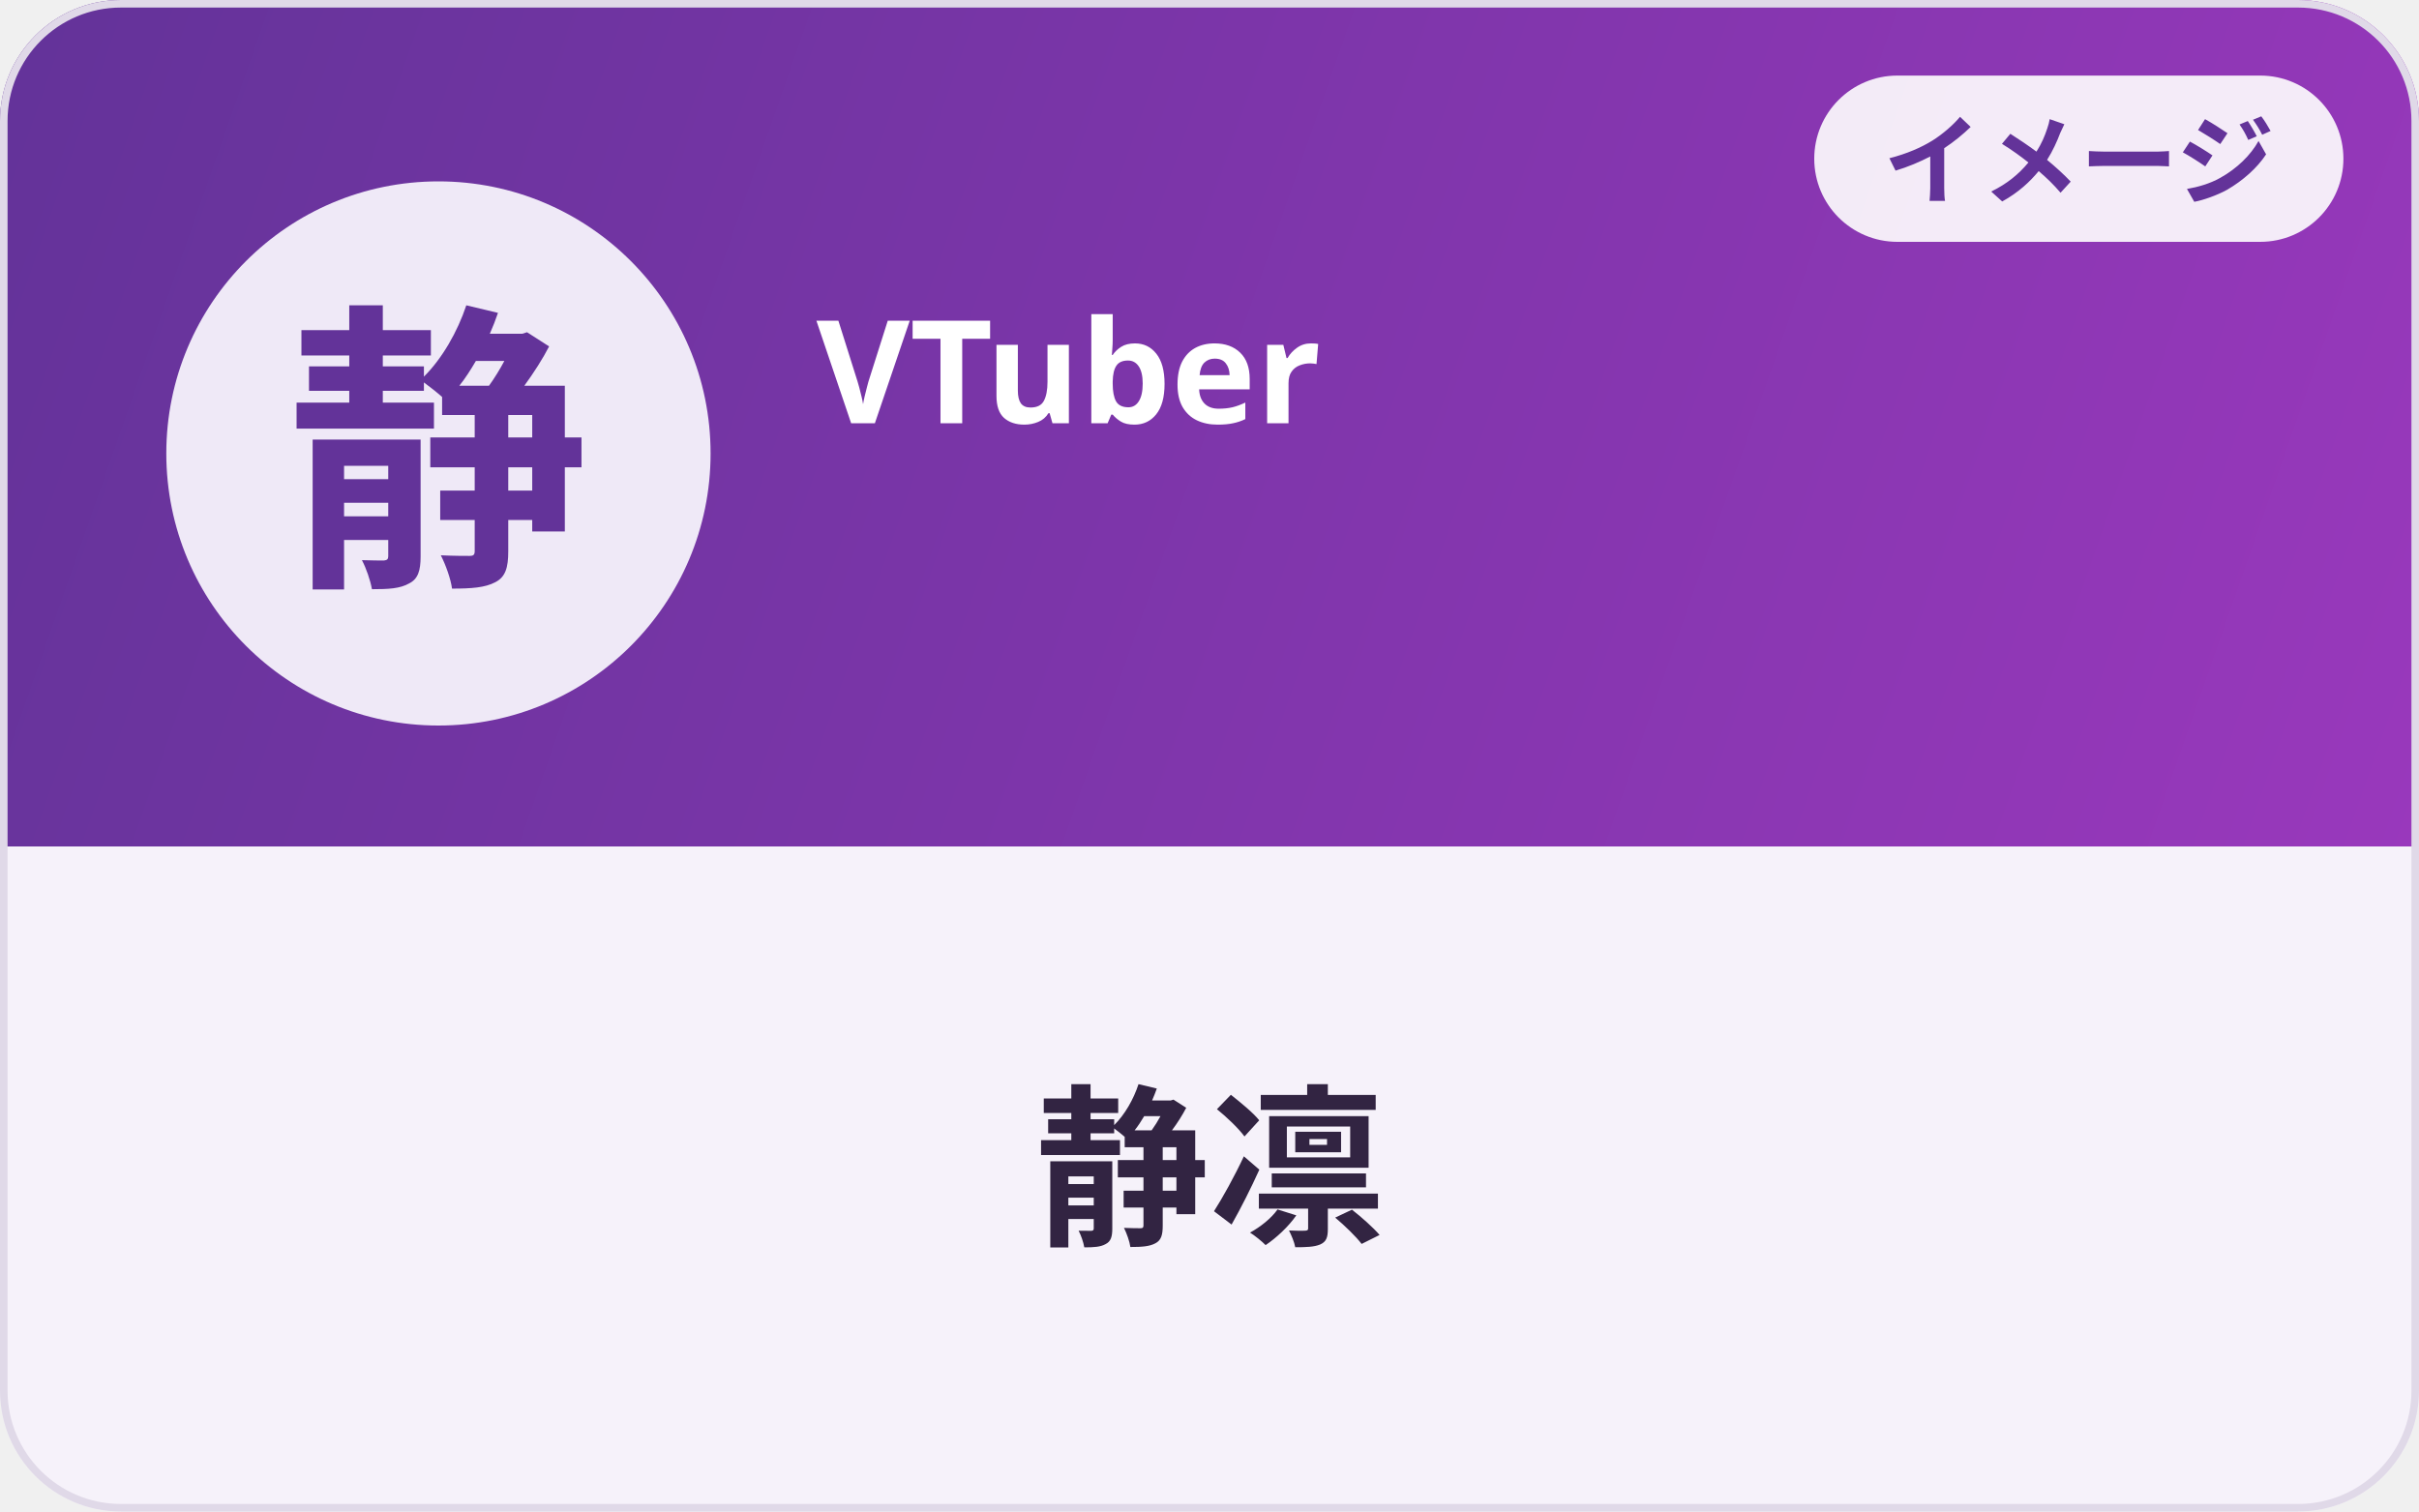
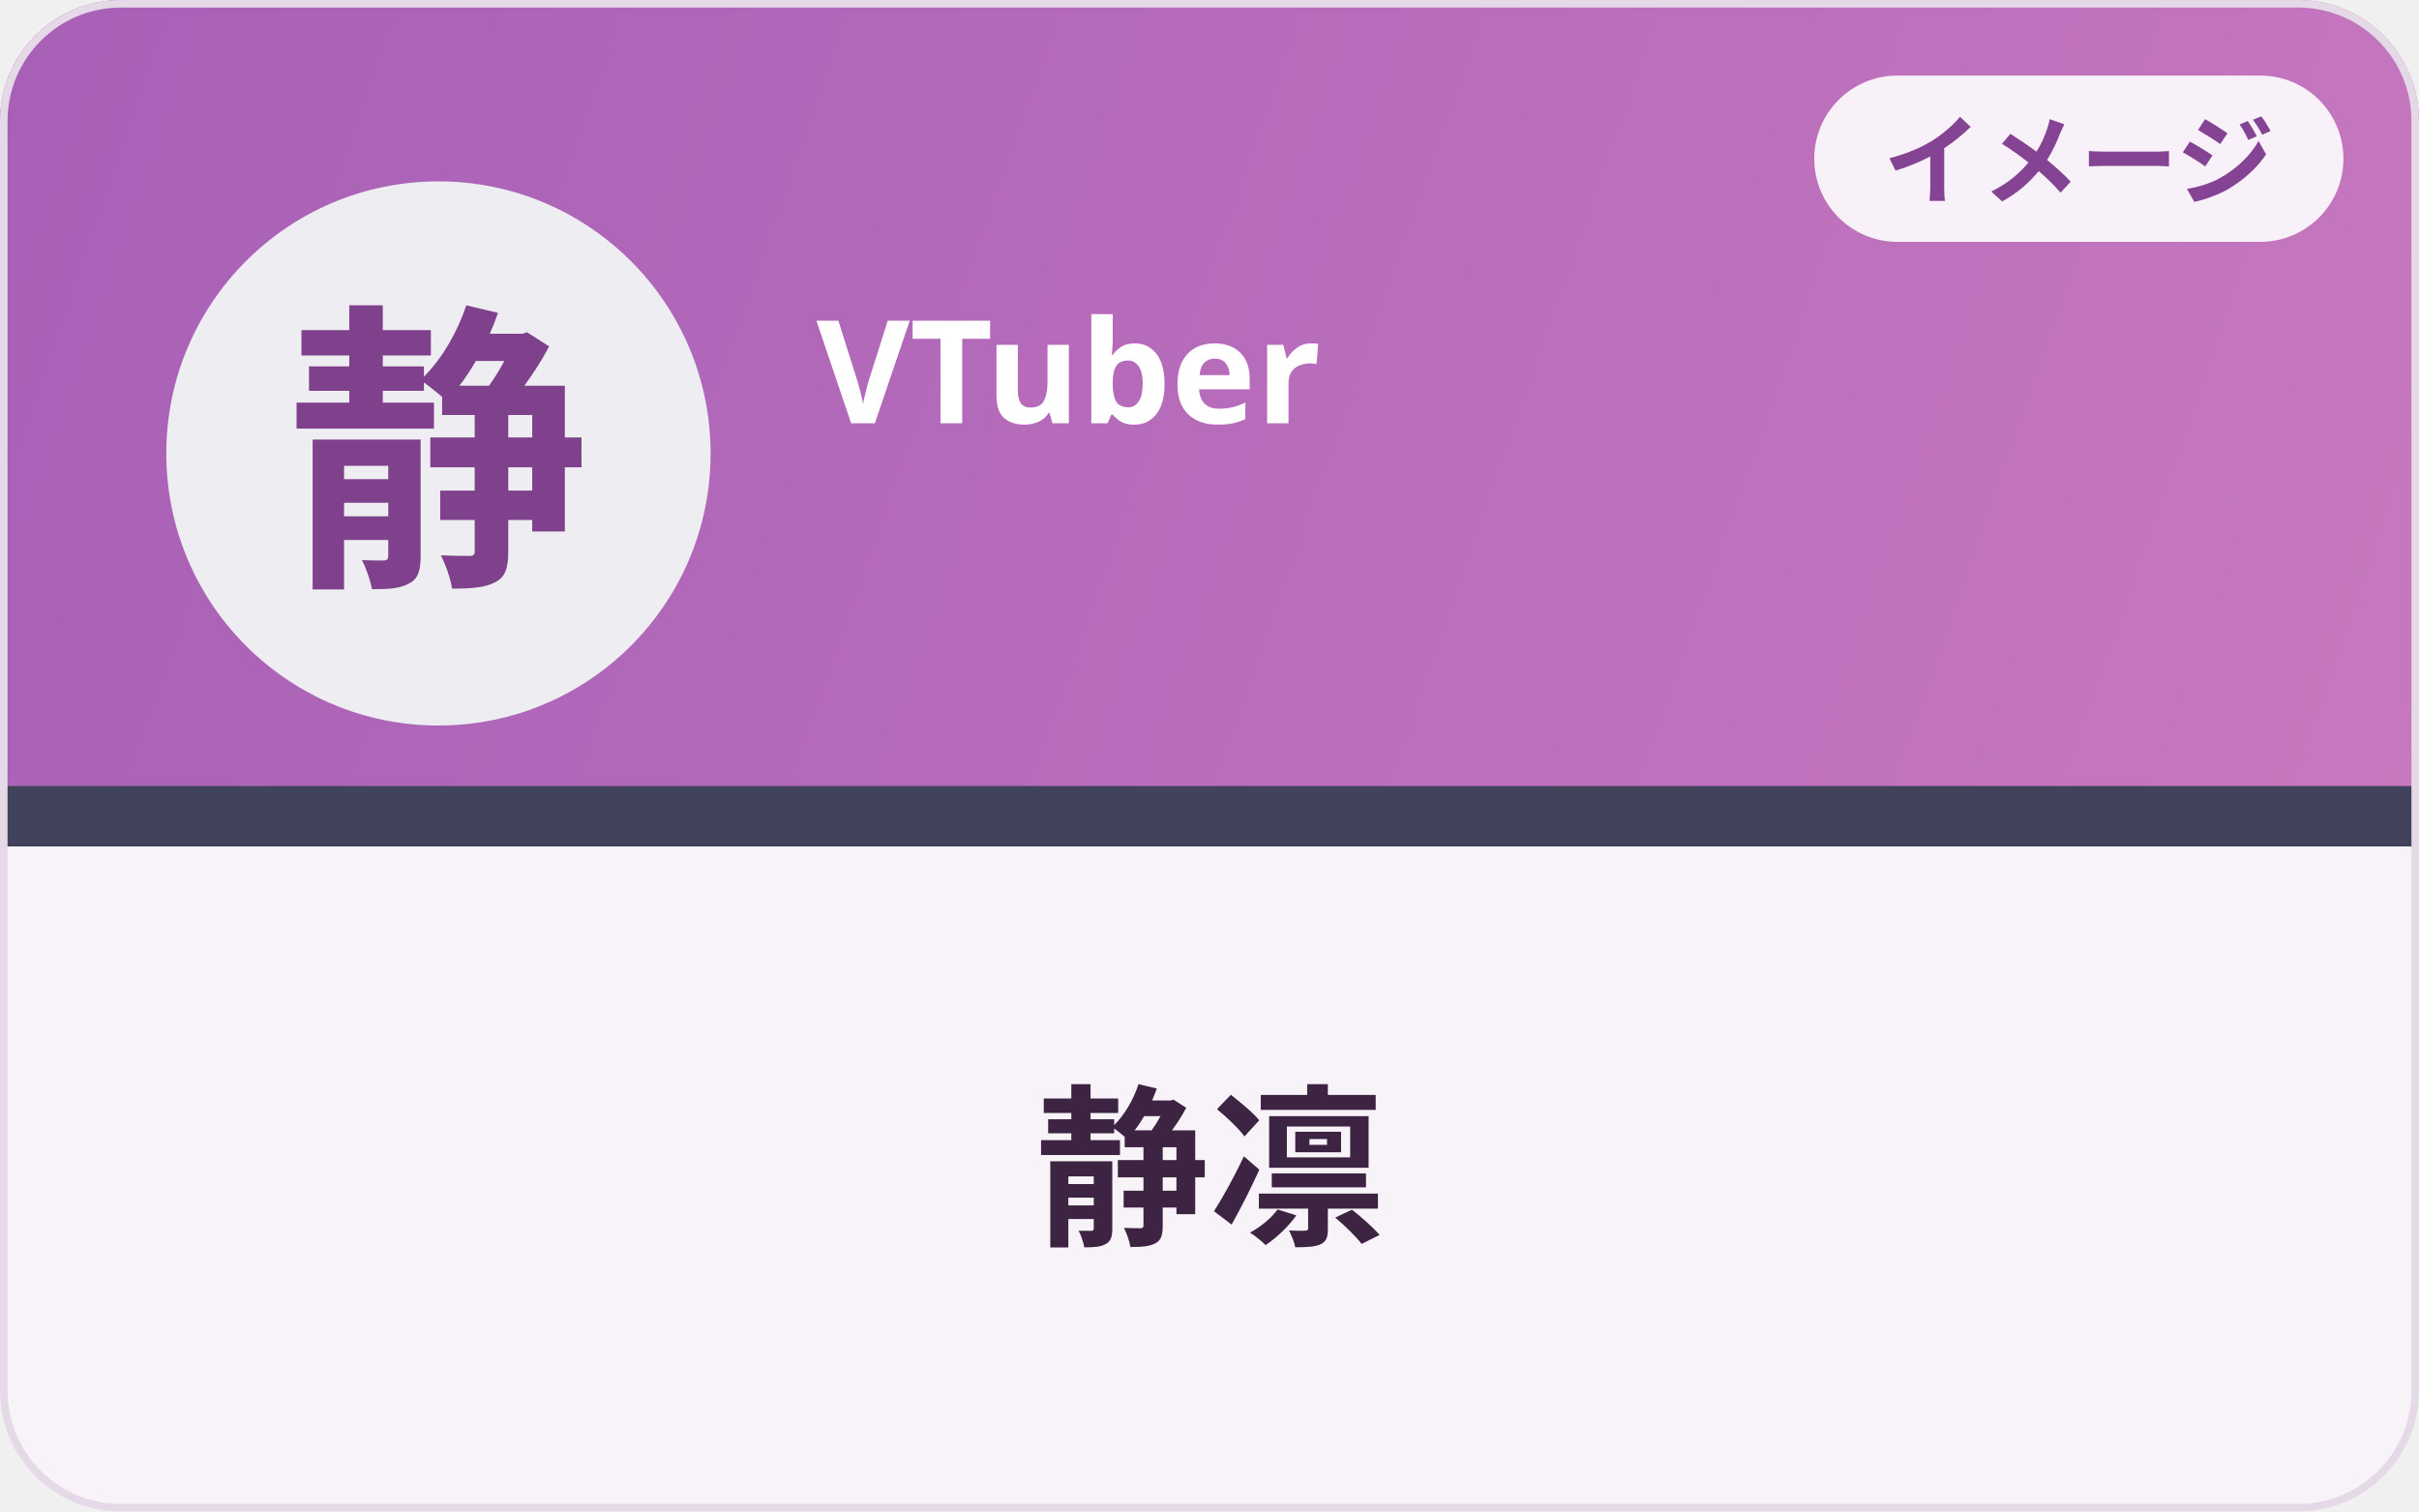
<svg xmlns="http://www.w3.org/2000/svg" viewBox="0 0 320 200" width="320" height="200" role="img" aria-label="静凛のイメージ画像">
  <defs>
    <linearGradient id="g13f60961b8" gradientUnits="userSpaceOnUse" x1="0" y1="0" x2="320" y2="112">
-       <stop offset="0" stop-color="#633399" />
-       <stop offset="1" stop-color="#9938bc" />
+       <stop offset="0" stop-color="#a760b6" />
+       <stop offset="1" stop-color="#c778bf" />
    </linearGradient>
    <clipPath id="c13f60961b8">
      <rect x="0" y="0" width="320" height="200" rx="16" />
    </clipPath>
  </defs>
  <g clip-path="url(#c13f60961b8)" font-family="'Hiragino Sans','Noto Sans JP','Yu Gothic',sans-serif">
-     <rect x="0" y="0" width="320" height="200" fill="#f6f2fa" />
+     <rect x="0" y="0" width="320" height="200" fill="#f8f3f9" />
    <rect x="0" y="0" width="320" height="112" fill="url(#g13f60961b8)" />
-     <circle cx="58" cy="60" r="36" fill="#efe9f7" />
-     <text x="58" y="74.4" text-anchor="middle" font-size="40" font-weight="700" fill="#633399">静</text>
+     <rect x="0" y="104" width="320" height="8" fill="#41425c" />
+     <circle cx="58" cy="60" r="36" fill="#ededf2" />
+     <text x="58" y="74.4" text-anchor="middle" font-size="40" font-weight="700" fill="#7f408c">静</text>
    <text x="108" y="56" font-size="19" font-weight="700" fill="#ffffff">VTuber</text>
    <rect x="240" y="10" width="70" height="22" rx="11" fill="#ffffff" fill-opacity="0.9" />
-     <text x="275" y="26" text-anchor="middle" font-size="13" font-weight="600" fill="#633399">イメージ</text>
-     <text x="160" y="163.0" text-anchor="middle" font-size="23" font-weight="700" fill="#322442">静凛</text>
+     <text x="275" y="26" text-anchor="middle" font-size="13" font-weight="600" fill="#854393">イメージ</text>
+     <text x="160" y="163.0" text-anchor="middle" font-size="23" font-weight="700" fill="#3d2442">静凛</text>
  </g>
-   <rect x="0.5" y="0.5" width="319" height="199" rx="15.5" fill="none" stroke="#e0d9e8" />
+   <rect x="0.5" y="0.5" width="319" height="199" rx="15.5" fill="none" stroke="#e5d9e8" />
</svg>
